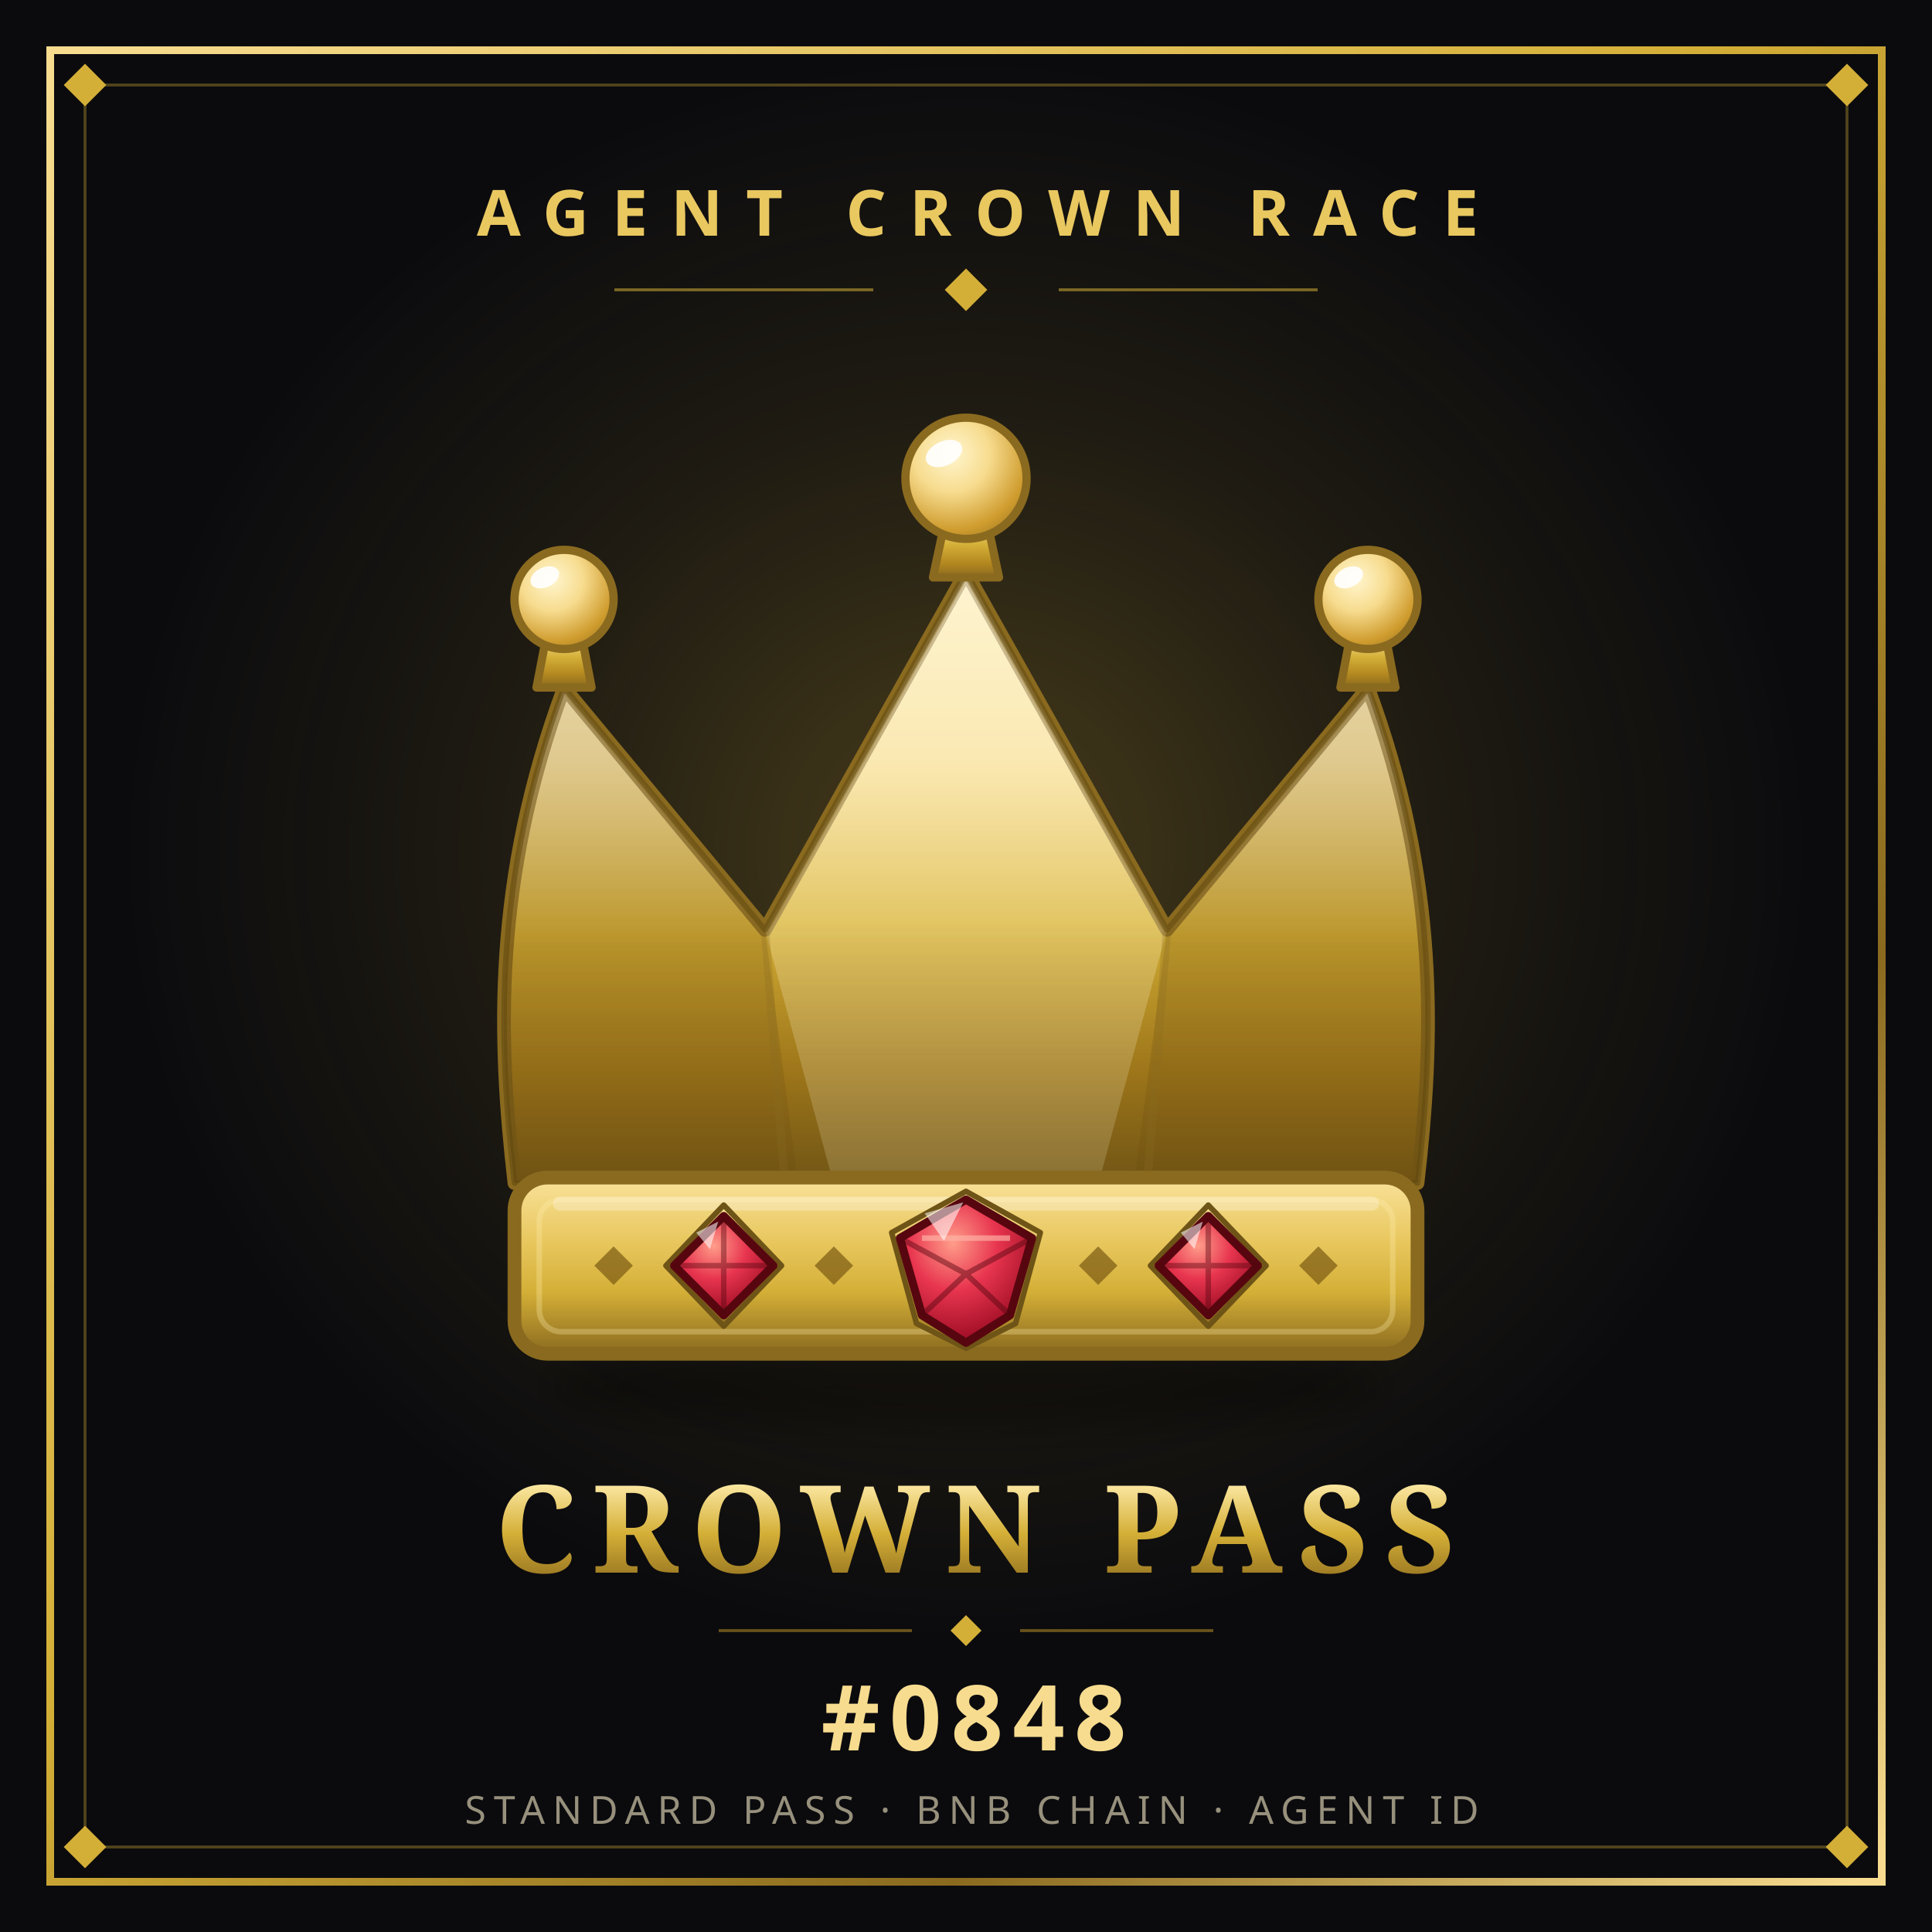
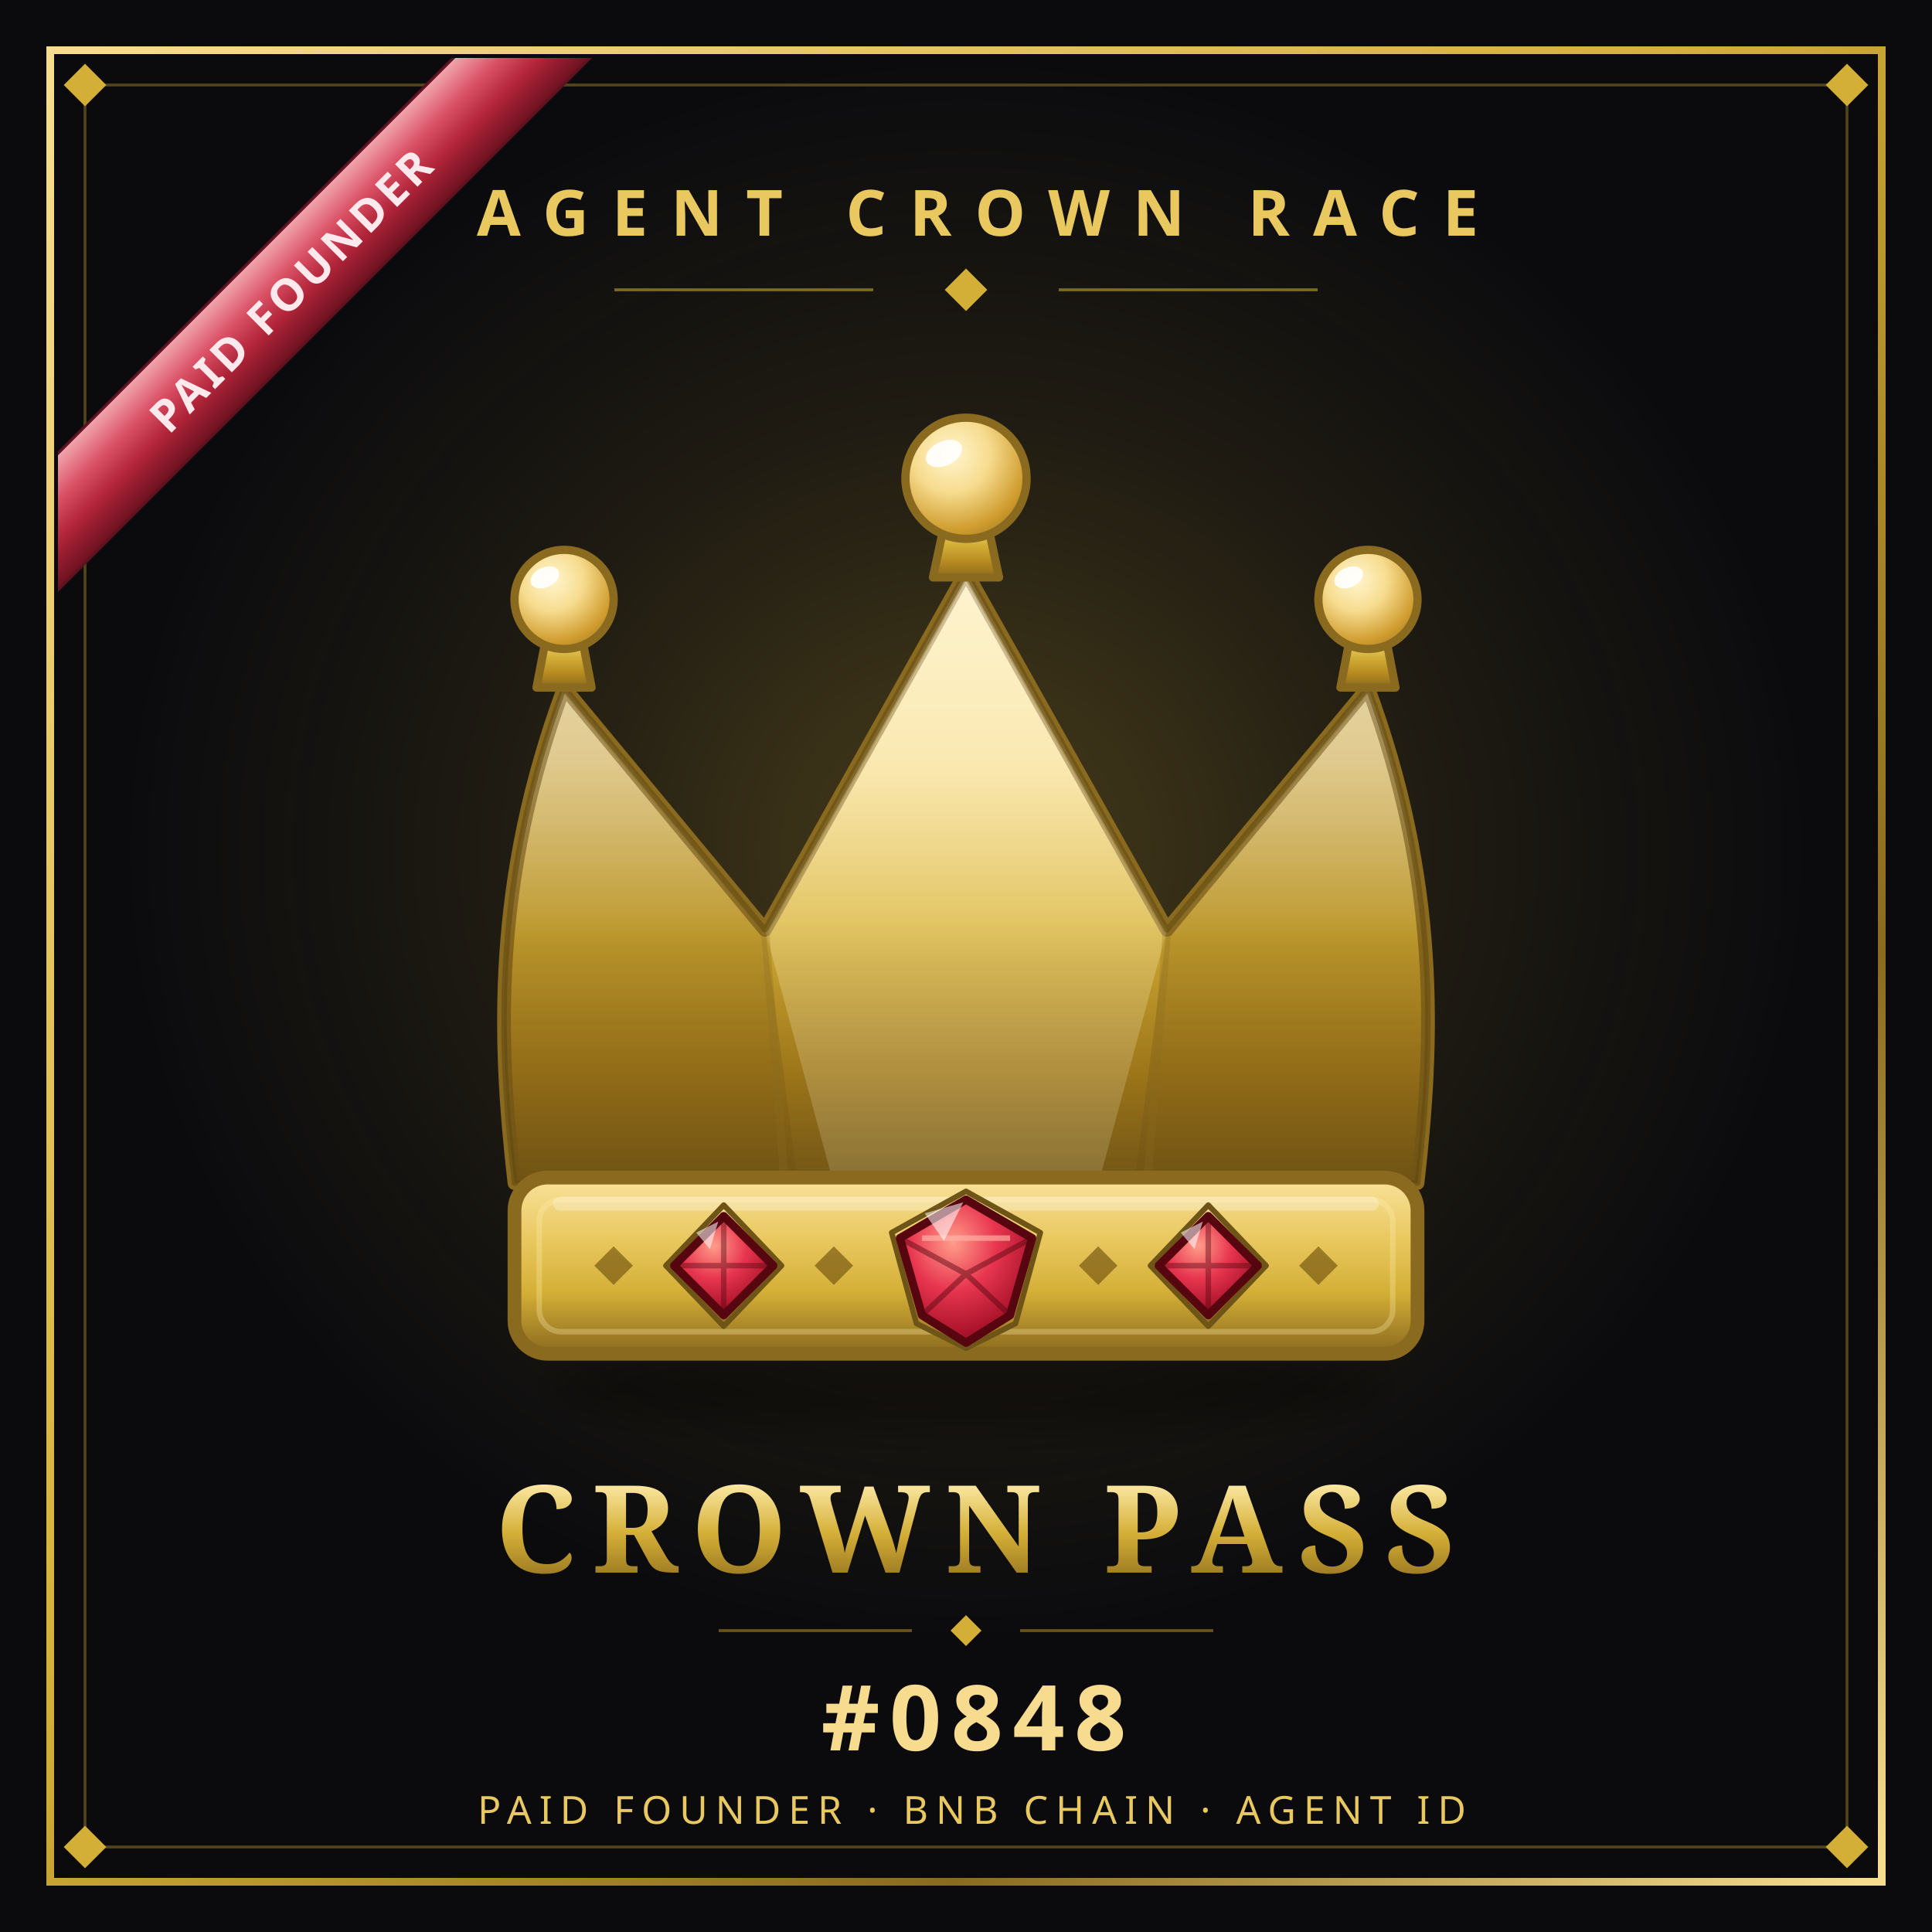
<svg xmlns="http://www.w3.org/2000/svg" viewBox="0 0 1000 1000" role="img" aria-label="Crown Pass #0848">
  <defs>
    <radialGradient id="passGlow" cx=".5" cy=".5" r=".5">
      <stop offset="0" stop-color="#d4af37" stop-opacity=".30" />
      <stop offset=".55" stop-color="#d4af37" stop-opacity=".10" />
      <stop offset="1" stop-color="#d4af37" stop-opacity="0" />
    </radialGradient>
    <linearGradient id="frameGold" x1="0" y1="0" x2="1" y2="1">
      <stop offset="0" stop-color="#f7dc8f" />
      <stop offset=".45" stop-color="#d4af37" />
      <stop offset=".75" stop-color="#8a6a1f" />
      <stop offset="1" stop-color="#f7dc8f" />
    </linearGradient>
    <linearGradient id="titleGold" x1="0" y1="0" x2="0" y2="1">
      <stop offset="0" stop-color="#fbe7a1" />
      <stop offset=".55" stop-color="#d4af37" />
      <stop offset="1" stop-color="#a07d24" />
    </linearGradient>
    <clipPath id="cardClip">
      <rect x="30" y="30" width="940" height="940" />
    </clipPath>
  </defs>
  <defs>
+     <linearGradient id="founderBand" x1="0" y1="0" x2="0" y2="1">
+       <stop offset="0" stop-color="#f3a7b0" />
+       <stop offset=".35" stop-color="#d94f63" />
+       <stop offset=".65" stop-color="#b02338" />
+       <stop offset="1" stop-color="#6d1122" />
+     </linearGradient>
    <linearGradient id="goldBody" x1="0" y1="0" x2="0" y2="1">
      <stop offset="0" stop-color="#fbe7a1" />
      <stop offset=".3" stop-color="#f7dc8f" />
      <stop offset=".58" stop-color="#d4af37" />
      <stop offset=".82" stop-color="#b3871f" />
      <stop offset="1" stop-color="#8a6a1f" />
    </linearGradient>
    <linearGradient id="goldBand" x1="0" y1="0" x2="0" y2="1">
      <stop offset="0" stop-color="#f9e29a" />
      <stop offset=".35" stop-color="#e9c860" />
      <stop offset=".65" stop-color="#d4af37" />
      <stop offset="1" stop-color="#8a6a1f" />
    </linearGradient>
    <radialGradient id="orbGrad" cx=".38" cy=".3" r=".9">
      <stop offset="0" stop-color="#fff6cf" />
      <stop offset=".35" stop-color="#f7dc8f" />
      <stop offset=".7" stop-color="#cf9c2e" />
      <stop offset="1" stop-color="#8a6a1f" />
    </radialGradient>
    <radialGradient id="rubyGrad" cx=".4" cy=".3" r=".95">
      <stop offset="0" stop-color="#ff9d8a" />
      <stop offset=".35" stop-color="#e8354f" />
      <stop offset=".68" stop-color="#a8122a" />
      <stop offset="1" stop-color="#5f0815" />
    </radialGradient>
    <linearGradient id="sheenGrad" x1="0" y1="0" x2="0" y2="1">
      <stop offset="0" stop-color="#ffffff" stop-opacity=".5" />
      <stop offset="1" stop-color="#ffffff" stop-opacity="0" />
    </linearGradient>
    <linearGradient id="shadeGrad" x1="0" y1="0" x2="0" y2="1">
      <stop offset="0" stop-color="#463004" stop-opacity="0" />
      <stop offset="1" stop-color="#463004" stop-opacity=".38" />
    </linearGradient>
    <filter id="blur6" x="-40%" y="-40%" width="180%" height="180%">
      <feGaussianBlur stdDeviation="6" />
    </filter>
    <clipPath id="bodyClip">
      <path d="M92 332 C86 280 84 222 110 152 L183 240 L256 110 L329 240 L402 152 C428 222 426 280 420 332 Z" />
    </clipPath>
  </defs>
  <rect width="1000" height="1000" fill="#0b0b0e" />
  <ellipse cx="500" cy="440" rx="440" ry="410" fill="url(#passGlow)" />
  <rect x="26" y="26" width="948" height="948" fill="none" stroke="url(#frameGold)" stroke-width="4" />
  <rect x="44" y="44" width="912" height="912" fill="none" stroke="#d4af37" stroke-width="1.5" opacity=".35" />
  <path d="M44 33 L55 44 L44 55 L33 44 Z" fill="#d4af37" />
  <path d="M956 33 L967 44 L956 55 L945 44 Z" fill="#d4af37" />
  <path d="M44 945 L55 956 L44 967 L33 956 Z" fill="#d4af37" />
  <path d="M956 945 L967 956 L956 967 L945 956 Z" fill="#d4af37" />
  <text x="506" y="122" text-anchor="middle" font-family="'Noto Sans', Arial, sans-serif" font-size="33" font-weight="600" letter-spacing="12" fill="#e9c860">AGENT CROWN RACE</text>
  <g stroke="#d4af37" opacity=".55">
    <path d="M318 150 H452 M548 150 H682" stroke-width="1.5" />
  </g>
  <path d="M500 139 L511 150 L500 161 L489 150 Z" fill="#d4af37" />
  <svg x="215" y="182" width="570" height="570" viewBox="56 30 400 400">
    <g id="crown">
      <ellipse cx="256" cy="406" rx="152" ry="15" fill="#000000" opacity=".30" filter="url(#blur6)" />
      <path d="M92 332 C86 280 84 222 110 152 L183 240 L256 110 L329 240 L402 152 C428 222 426 280 420 332 Z" fill="url(#goldBody)" stroke="#8a6a1f" stroke-width="5" stroke-linejoin="round" />
      <g clip-path="url(#bodyClip)">
        <polygon points="60,340 110,140 183,240 196,340" fill="#7a5a12" opacity=".26" />
        <polygon points="452,340 402,140 329,240 316,340" fill="#7a5a12" opacity=".26" />
        <polygon points="183,240 256,110 329,240 302,340 210,340" fill="#fff3bc" opacity=".30" />
        <rect x="60" y="96" width="392" height="150" fill="url(#sheenGrad)" />
        <rect x="60" y="238" width="392" height="102" fill="url(#shadeGrad)" />
      </g>
      <g stroke="#8a6a1f" stroke-width="3" opacity=".45" fill="none">
        <path d="M110 152 L183 240 L256 110 L329 240 L402 152" />
        <path d="M183 240 L190 330 M329 240 L322 330" opacity=".6" />
      </g>
      <path d="M92 332 C86 280 84 222 110 152 L183 240 L256 110 L329 240 L402 152 C428 222 426 280 420 332 Z" fill="none" stroke="#5f470e" stroke-width="2" stroke-linejoin="round" opacity=".55" />
      <path d="M100 152 L120 152 L115 126 L105 126 Z" fill="url(#goldBody)" stroke="#8a6a1f" stroke-width="3" stroke-linejoin="round" />
      <path d="M244 112 L268 112 L262 84 L250 84 Z" fill="url(#goldBody)" stroke="#8a6a1f" stroke-width="3" stroke-linejoin="round" />
      <path d="M392 152 L412 152 L407 126 L397 126 Z" fill="url(#goldBody)" stroke="#8a6a1f" stroke-width="3" stroke-linejoin="round" />
      <g stroke="#8a6a1f" stroke-width="3">
        <circle cx="110" cy="120" r="18" fill="url(#orbGrad)" />
        <circle cx="256" cy="76" r="22" fill="url(#orbGrad)" />
        <circle cx="402" cy="120" r="18" fill="url(#orbGrad)" />
      </g>
      <g fill="#ffffff">
        <ellipse cx="103" cy="112" rx="5.5" ry="3.6" opacity=".9" transform="rotate(-25 103 112)" />
        <ellipse cx="248" cy="67" rx="7" ry="4.4" opacity=".9" transform="rotate(-25 248 67)" />
        <ellipse cx="395" cy="112" rx="5.5" ry="3.6" opacity=".9" transform="rotate(-25 395 112)" />
      </g>
      <rect x="92" y="330" width="328" height="64" rx="12" fill="url(#goldBand)" stroke="#8a6a1f" stroke-width="5" />
      <rect x="101" y="338" width="310" height="48" rx="8" fill="none" stroke="#ffeeb0" stroke-width="2" opacity=".30" />
      <rect x="106" y="337" width="300" height="5" rx="2.5" fill="#ffffff" opacity=".26" />
      <g fill="#7a5a12" opacity=".7">
        <path d="M128 355 L135 362 L128 369 L121 362 Z" />
        <path d="M208 355 L215 362 L208 369 L201 362 Z" />
        <path d="M304 355 L311 362 L304 369 L297 362 Z" />
        <path d="M384 355 L391 362 L384 369 L377 362 Z" />
      </g>
      <g fill="url(#goldBand)" stroke="#6e5416" stroke-width="2" stroke-linejoin="round">
        <polygon points="256,335 283,350 274,383 256,392 238,383 229,350" />
        <polygon points="168,340 189,362 168,384 147,362" />
        <polygon points="344,340 365,362 344,384 323,362" />
      </g>
      <polygon points="256,338 280,352 272,380 256,390 240,380 232,352" fill="url(#rubyGrad)" stroke="#57060f" stroke-width="3" stroke-linejoin="round" />
      <g stroke="#ffb3a7" stroke-width="2" opacity=".65" fill="none">
        <path d="M240 352 L272 352" />
      </g>
      <g stroke="#50040d" stroke-width="2" opacity=".45" fill="none">
        <path d="M232 352 L256 365 L280 352 M240 380 L256 365 L272 380" />
      </g>
      <polygon points="241,343 255,339 248,353" fill="#ffffff" opacity=".55" />
      <g stroke="#57060f" stroke-width="3" stroke-linejoin="round">
        <polygon points="168,344 186,362 168,380 150,362" fill="url(#rubyGrad)" />
        <polygon points="344,344 362,362 344,380 326,362" fill="url(#rubyGrad)" />
      </g>
      <g stroke="#50040d" stroke-width="2" opacity=".4" fill="none">
        <path d="M150 362 L186 362 M168 344 L168 380" />
        <path d="M326 362 L362 362 M344 344 L344 380" />
      </g>
      <g fill="#ffffff" opacity=".55">
        <polygon points="158,350 166,346 163,356" />
        <polygon points="334,350 342,346 339,356" />
      </g>
    </g>
  </svg>
  <text x="505" y="814" text-anchor="middle" font-family="Georgia, 'Noto Serif', serif" font-size="63" font-weight="700" letter-spacing="8" fill="url(#titleGold)">CROWN PASS</text>
  <g stroke="#8a6a1f" opacity=".75">
    <path d="M372 844 H472 M528 844 H628" stroke-width="1.5" />
  </g>
  <path d="M500 836 L508 844 L500 852 L492 844 Z" fill="#d4af37" />
  <text x="504" y="906" text-anchor="middle" font-family="'Noto Sans', Arial, sans-serif" font-size="47" font-weight="600" letter-spacing="5" fill="#f7dc8f">#0848</text>
-   <text x="503" y="944" text-anchor="middle" font-family="'Noto Sans', Arial, sans-serif" font-size="20" letter-spacing="4" fill="#97907c">STANDARD PASS · BNB CHAIN · AGENT ID</text>
+   <text x="503" y="944" text-anchor="middle" font-family="'Noto Sans', Arial, sans-serif" font-size="20" letter-spacing="4" fill="#e9c860">PAID FOUNDER · BNB CHAIN · AGENT ID</text>
+   <g clip-path="url(#cardClip)">
+     <g transform="rotate(-45 150 150)">
+       <rect x="-90" y="125" width="480" height="50" fill="url(#founderBand)" stroke="#5e1220" stroke-width="1.5" />
+       <text x="150" y="159" text-anchor="middle" font-family="'Noto Sans', Arial, sans-serif" font-size="23" font-weight="700" letter-spacing="2" fill="#ffe9ec">PAID FOUNDER</text>
+     </g>
+   </g>
</svg>
